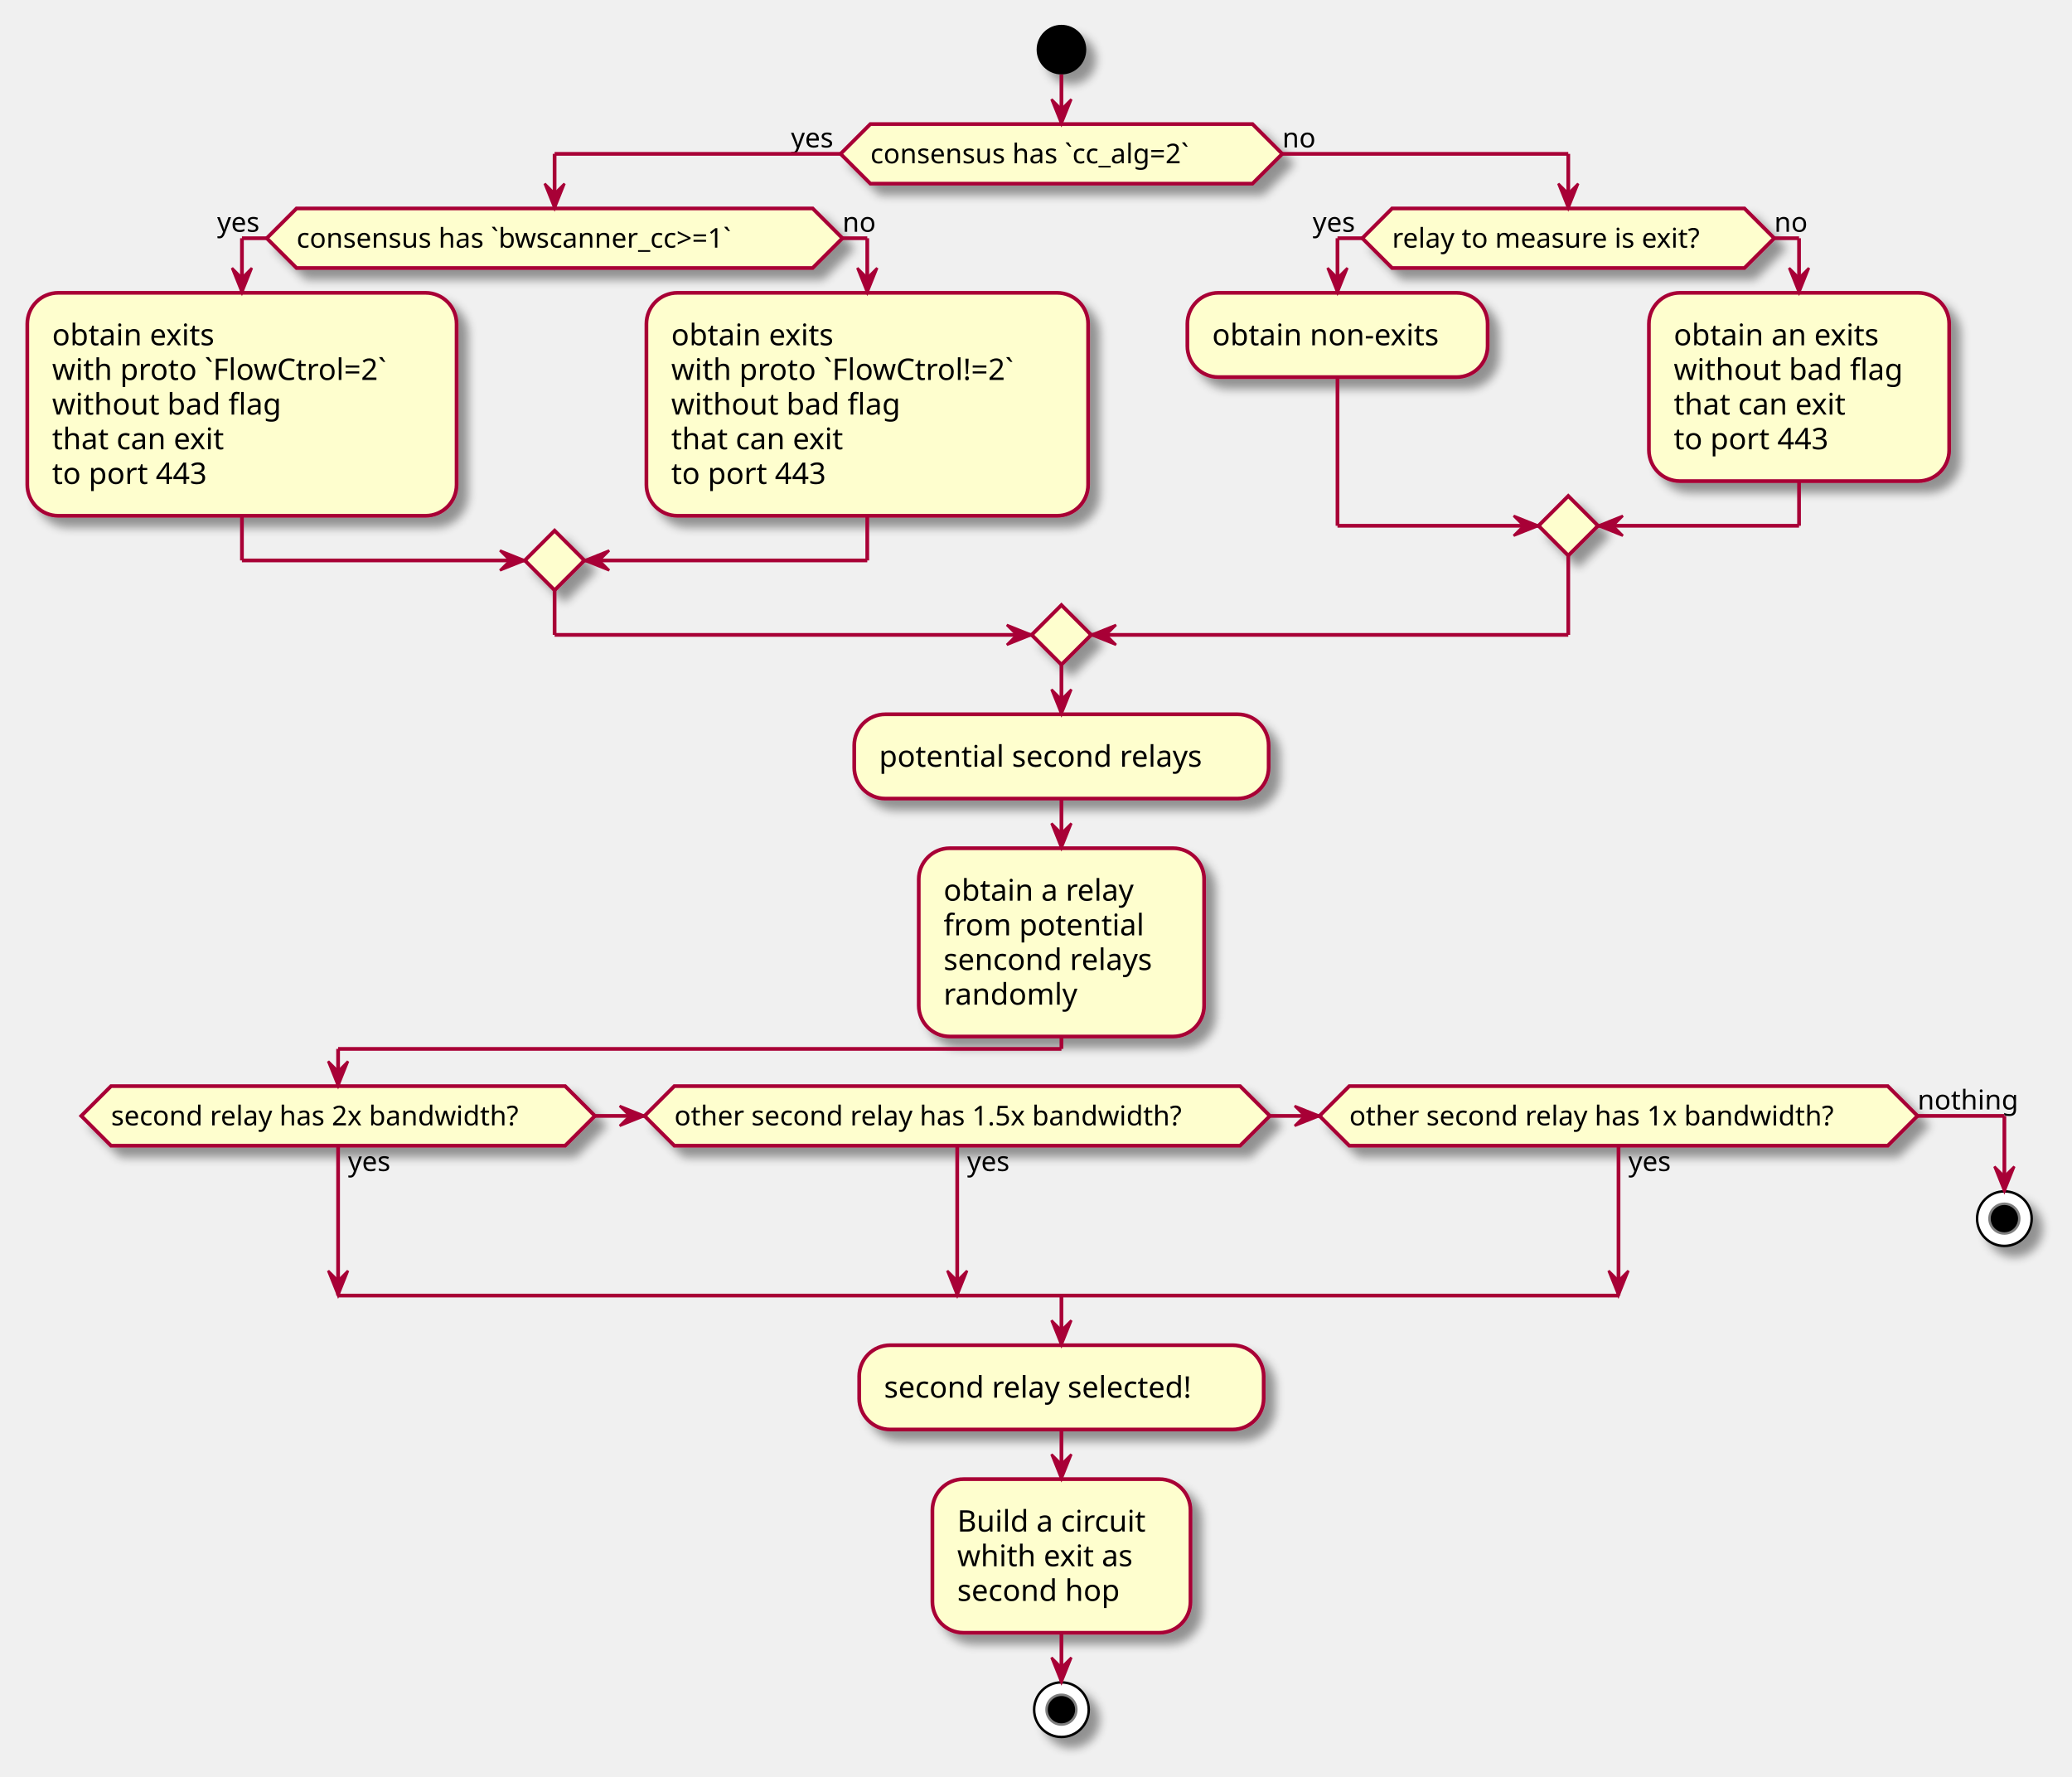
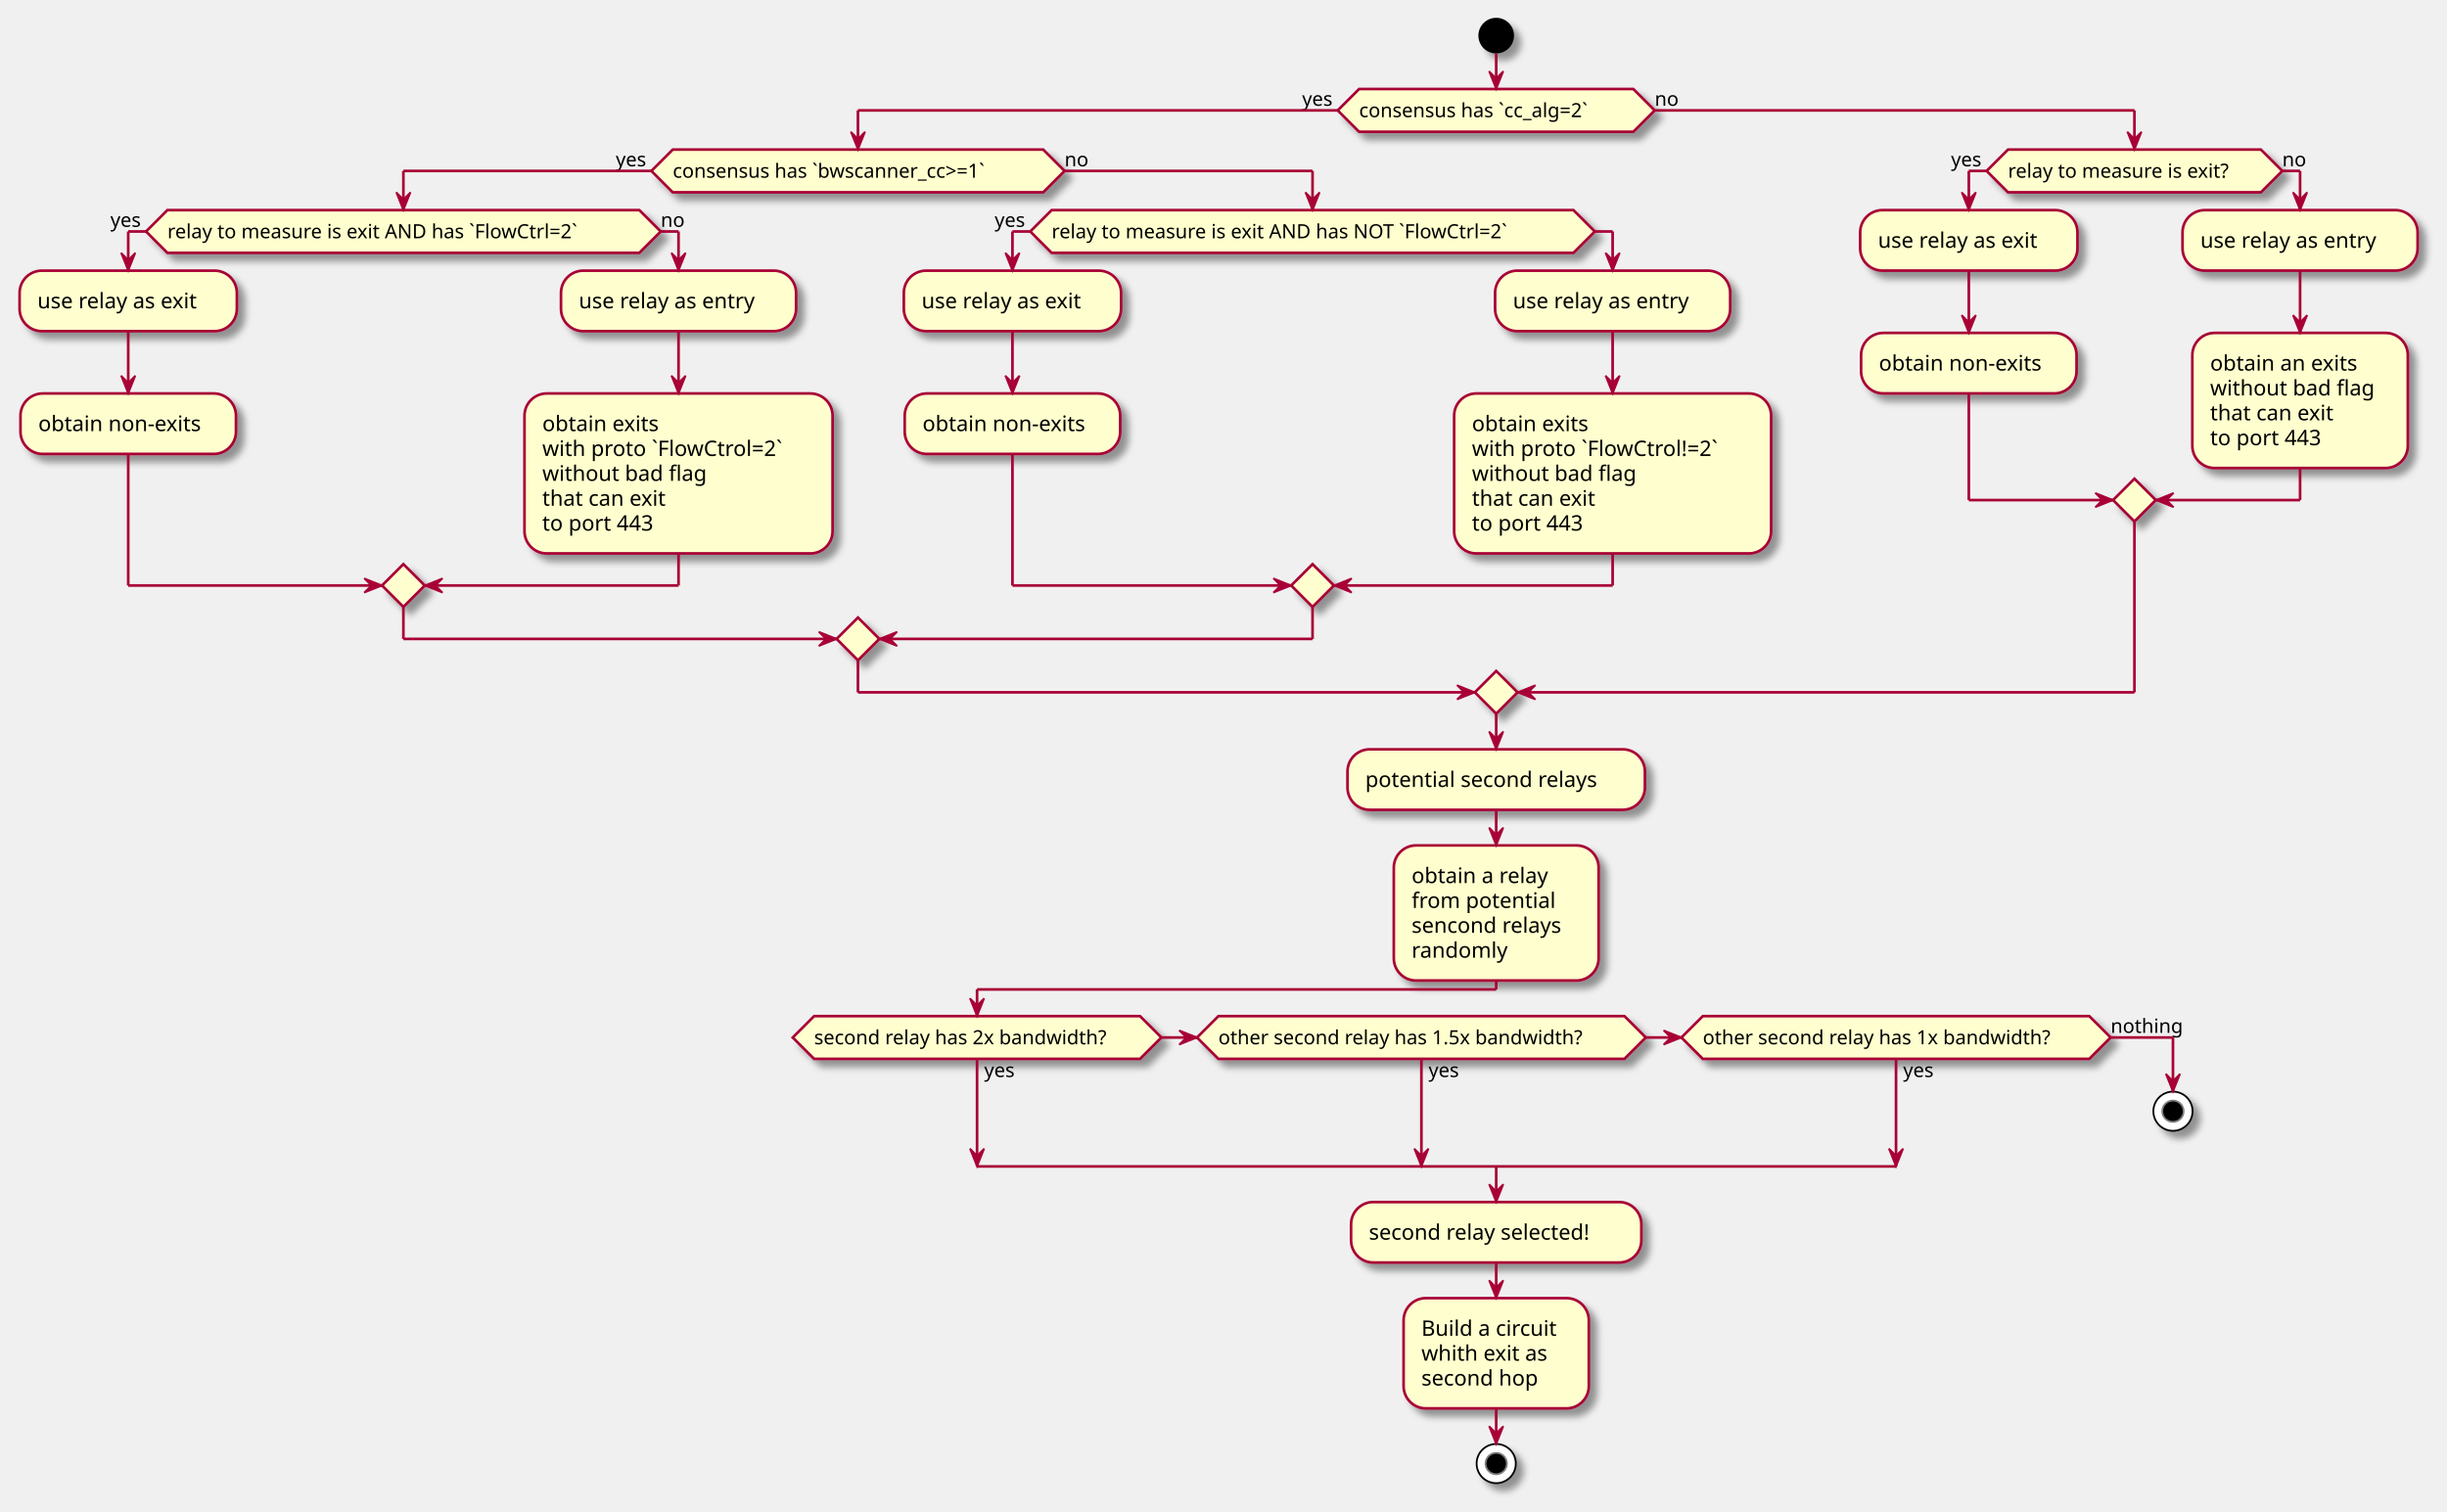
- <svg xmlns="http://www.w3.org/2000/svg" contentScriptType="application/ecmascript" contentStyleType="text/css" height="716px" preserveAspectRatio="none" style="width:835px;height:716px;" version="1.1" viewBox="0 0 835 716" width="835px" zoomAndPan="magnify">
+ <svg xmlns="http://www.w3.org/2000/svg" contentScriptType="application/ecmascript" contentStyleType="text/css" height="849px" preserveAspectRatio="none" style="width:1374px;height:849px;" version="1.1" viewBox="0 0 1374 849" width="1374px" zoomAndPan="magnify">
  <defs>
-     <filter height="300%" id="fuxnn6ywm67wb" width="300%" x="-1" y="-1">
+     <filter height="300%" id="f11lu9amh927jv" width="300%" x="-1" y="-1">
      <feGaussianBlur result="blurOut" stdDeviation="2.0" />
      <feColorMatrix in="blurOut" result="blurOut2" type="matrix" values="0 0 0 0 0 0 0 0 0 0 0 0 0 0 0 0 0 0 .4 0" />
      <feOffset dx="4.0" dy="4.0" in="blurOut2" result="blurOut3" />
      <feBlend in="SourceGraphic" in2="blurOut3" mode="normal" />
    </filter>
  </defs>
  <g>
-     <ellipse cx="427.75" cy="20" fill="#000000" filter="url(#fuxnn6ywm67wb)" rx="10" ry="10" style="stroke:none;stroke-width:1.0;" />
-     <polygon fill="#FEFECE" filter="url(#fuxnn6ywm67wb)" points="350.75,50,504.75,50,516.75,62,504.75,74,350.75,74,338.75,62,350.75,50" style="stroke:#A80036;stroke-width:1.5;" />
-     <text fill="#000000" font-family="sans-serif" font-size="11" lengthAdjust="spacing" textLength="154" x="350.75" y="65.808">consensus has `cc_alg=2`</text>
-     <text fill="#000000" font-family="sans-serif" font-size="11" lengthAdjust="spacing" textLength="20" x="318.75" y="59.406">yes</text>
-     <text fill="#000000" font-family="sans-serif" font-size="11" lengthAdjust="spacing" textLength="14" x="516.75" y="59.406">no</text>
-     <polygon fill="#FEFECE" filter="url(#fuxnn6ywm67wb)" points="119.5,84,327.5,84,339.5,96,327.5,108,119.5,108,107.5,96,119.5,84" style="stroke:#A80036;stroke-width:1.5;" />
-     <text fill="#000000" font-family="sans-serif" font-size="11" lengthAdjust="spacing" textLength="208" x="119.5" y="99.808">consensus has `bwscanner_cc&gt;=1`</text>
-     <text fill="#000000" font-family="sans-serif" font-size="11" lengthAdjust="spacing" textLength="20" x="87.5" y="93.406">yes</text>
-     <text fill="#000000" font-family="sans-serif" font-size="11" lengthAdjust="spacing" textLength="14" x="339.5" y="93.406">no</text>
-     <rect fill="#FEFECE" filter="url(#fuxnn6ywm67wb)" height="89.844" rx="12.5" ry="12.5" style="stroke:#A80036;stroke-width:1.5;" width="173" x="11" y="118" />
-     <text fill="#000000" font-family="sans-serif" font-size="12" lengthAdjust="spacing" textLength="73" x="21" y="139.139">obtain exits</text>
-     <text fill="#000000" font-family="sans-serif" font-size="12" lengthAdjust="spacing" textLength="153" x="21" y="153.107">with proto `FlowCtrol=2`</text>
-     <text fill="#000000" font-family="sans-serif" font-size="12" lengthAdjust="spacing" textLength="101" x="21" y="167.076">without bad flag</text>
-     <text fill="#000000" font-family="sans-serif" font-size="12" lengthAdjust="spacing" textLength="79" x="21" y="181.045">that can exit</text>
-     <text fill="#000000" font-family="sans-serif" font-size="12" lengthAdjust="spacing" textLength="71" x="21" y="195.014">to port 443</text>
-     <rect fill="#FEFECE" filter="url(#fuxnn6ywm67wb)" height="89.844" rx="12.5" ry="12.5" style="stroke:#A80036;stroke-width:1.5;" width="178" x="260.5" y="118" />
-     <text fill="#000000" font-family="sans-serif" font-size="12" lengthAdjust="spacing" textLength="73" x="270.5" y="139.139">obtain exits</text>
-     <text fill="#000000" font-family="sans-serif" font-size="12" lengthAdjust="spacing" textLength="158" x="270.5" y="153.107">with proto `FlowCtrol!=2`</text>
-     <text fill="#000000" font-family="sans-serif" font-size="12" lengthAdjust="spacing" textLength="101" x="270.5" y="167.076">without bad flag</text>
-     <text fill="#000000" font-family="sans-serif" font-size="12" lengthAdjust="spacing" textLength="79" x="270.5" y="181.045">that can exit</text>
-     <text fill="#000000" font-family="sans-serif" font-size="12" lengthAdjust="spacing" textLength="71" x="270.5" y="195.014">to port 443</text>
-     <polygon fill="#FEFECE" filter="url(#fuxnn6ywm67wb)" points="223.5,213.844,235.5,225.844,223.5,237.844,211.5,225.844,223.5,213.844" style="stroke:#A80036;stroke-width:1.5;" />
-     <polygon fill="#FEFECE" filter="url(#fuxnn6ywm67wb)" points="561,84,703,84,715,96,703,108,561,108,549,96,561,84" style="stroke:#A80036;stroke-width:1.5;" />
-     <text fill="#000000" font-family="sans-serif" font-size="11" lengthAdjust="spacing" textLength="142" x="561" y="99.808">relay to measure is exit?</text>
-     <text fill="#000000" font-family="sans-serif" font-size="11" lengthAdjust="spacing" textLength="20" x="529" y="93.406">yes</text>
-     <text fill="#000000" font-family="sans-serif" font-size="11" lengthAdjust="spacing" textLength="14" x="715" y="93.406">no</text>
-     <rect fill="#FEFECE" filter="url(#fuxnn6ywm67wb)" height="33.969" rx="12.5" ry="12.5" style="stroke:#A80036;stroke-width:1.5;" width="121" x="478.5" y="118" />
-     <text fill="#000000" font-family="sans-serif" font-size="12" lengthAdjust="spacing" textLength="101" x="488.5" y="139.139">obtain non-exits</text>
-     <rect fill="#FEFECE" filter="url(#fuxnn6ywm67wb)" height="75.875" rx="12.5" ry="12.5" style="stroke:#A80036;stroke-width:1.5;" width="121" x="664.5" y="118" />
-     <text fill="#000000" font-family="sans-serif" font-size="12" lengthAdjust="spacing" textLength="93" x="674.5" y="139.139">obtain an exits</text>
-     <text fill="#000000" font-family="sans-serif" font-size="12" lengthAdjust="spacing" textLength="101" x="674.5" y="153.107">without bad flag</text>
-     <text fill="#000000" font-family="sans-serif" font-size="12" lengthAdjust="spacing" textLength="79" x="674.5" y="167.076">that can exit</text>
-     <text fill="#000000" font-family="sans-serif" font-size="12" lengthAdjust="spacing" textLength="71" x="674.5" y="181.045">to port 443</text>
-     <polygon fill="#FEFECE" filter="url(#fuxnn6ywm67wb)" points="632,199.875,644,211.875,632,223.875,620,211.875,632,199.875" style="stroke:#A80036;stroke-width:1.5;" />
-     <polygon fill="#FEFECE" filter="url(#fuxnn6ywm67wb)" points="427.75,243.844,439.75,255.844,427.75,267.844,415.75,255.844,427.75,243.844" style="stroke:#A80036;stroke-width:1.5;" />
-     <rect fill="#FEFECE" filter="url(#fuxnn6ywm67wb)" height="33.969" rx="12.5" ry="12.5" style="stroke:#A80036;stroke-width:1.5;" width="167" x="344.25" y="287.844" />
-     <text fill="#000000" font-family="sans-serif" font-size="12" lengthAdjust="spacing" textLength="147" x="354.25" y="308.982">potential second relays</text>
-     <rect fill="#FEFECE" filter="url(#fuxnn6ywm67wb)" height="75.875" rx="12.5" ry="12.5" style="stroke:#A80036;stroke-width:1.5;" width="115" x="370.25" y="341.812" />
-     <text fill="#000000" font-family="sans-serif" font-size="12" lengthAdjust="spacing" textLength="86" x="380.25" y="362.951">obtain a relay</text>
-     <text fill="#000000" font-family="sans-serif" font-size="12" lengthAdjust="spacing" textLength="88" x="380.25" y="376.92">from potential</text>
-     <text fill="#000000" font-family="sans-serif" font-size="12" lengthAdjust="spacing" textLength="95" x="380.25" y="390.889">sencond relays</text>
-     <text fill="#000000" font-family="sans-serif" font-size="12" lengthAdjust="spacing" textLength="57" x="380.25" y="404.857">randomly</text>
-     <polygon fill="#FEFECE" filter="url(#fuxnn6ywm67wb)" points="44.75,437.688,227.75,437.688,239.75,449.688,227.75,461.688,44.75,461.688,32.75,449.688,44.75,437.688" style="stroke:#A80036;stroke-width:1.5;" />
-     <text fill="#000000" font-family="sans-serif" font-size="11" lengthAdjust="spacing" textLength="20" x="140.25" y="471.898">yes</text>
-     <text fill="#000000" font-family="sans-serif" font-size="11" lengthAdjust="spacing" textLength="183" x="44.75" y="453.496">second relay has 2x bandwidth?</text>
-     <polygon fill="#FEFECE" filter="url(#fuxnn6ywm67wb)" points="271.75,437.688,499.75,437.688,511.75,449.688,499.75,461.688,271.75,461.688,259.75,449.688,271.75,437.688" style="stroke:#A80036;stroke-width:1.5;" />
-     <text fill="#000000" font-family="sans-serif" font-size="11" lengthAdjust="spacing" textLength="20" x="389.75" y="471.898">yes</text>
-     <text fill="#000000" font-family="sans-serif" font-size="11" lengthAdjust="spacing" textLength="228" x="271.75" y="453.496">other second relay has 1.5x bandwidth?</text>
-     <polygon fill="#FEFECE" filter="url(#fuxnn6ywm67wb)" points="543.75,437.688,760.75,437.688,772.75,449.688,760.75,461.688,543.75,461.688,531.75,449.688,543.75,437.688" style="stroke:#A80036;stroke-width:1.5;" />
-     <text fill="#000000" font-family="sans-serif" font-size="11" lengthAdjust="spacing" textLength="20" x="656.25" y="471.898">yes</text>
-     <text fill="#000000" font-family="sans-serif" font-size="11" lengthAdjust="spacing" textLength="217" x="543.75" y="453.496">other second relay has 1x bandwidth?</text>
-     <text fill="#000000" font-family="sans-serif" font-size="11" lengthAdjust="spacing" textLength="42" x="772.75" y="447.093">nothing</text>
-     <ellipse cx="807.75" cy="491.09" fill="#FFFFFF" filter="url(#fuxnn6ywm67wb)" rx="11" ry="11" style="stroke:#000000;stroke-width:1.0;" />
-     <ellipse cx="807.75" cy="491.09" fill="#000000" rx="6" ry="6" style="stroke:#7F7F7F;stroke-width:1.0;" />
-     <rect fill="#FEFECE" filter="url(#fuxnn6ywm67wb)" height="33.969" rx="12.5" ry="12.5" style="stroke:#A80036;stroke-width:1.5;" width="163" x="346.25" y="542.09" />
-     <text fill="#000000" font-family="sans-serif" font-size="12" lengthAdjust="spacing" textLength="143" x="356.25" y="563.229">second relay selected!</text>
-     <rect fill="#FEFECE" filter="url(#fuxnn6ywm67wb)" height="61.906" rx="12.5" ry="12.5" style="stroke:#A80036;stroke-width:1.5;" width="104" x="375.75" y="596.059" />
-     <text fill="#000000" font-family="sans-serif" font-size="12" lengthAdjust="spacing" textLength="84" x="385.75" y="617.197">Build a circuit</text>
-     <text fill="#000000" font-family="sans-serif" font-size="12" lengthAdjust="spacing" textLength="78" x="385.75" y="631.166">whith exit as</text>
-     <text fill="#000000" font-family="sans-serif" font-size="12" lengthAdjust="spacing" textLength="74" x="385.75" y="645.135">second hop</text>
-     <ellipse cx="427.75" cy="688.965" fill="#FFFFFF" filter="url(#fuxnn6ywm67wb)" rx="11" ry="11" style="stroke:#000000;stroke-width:1.0;" />
-     <ellipse cx="427.75" cy="688.965" fill="#000000" rx="6" ry="6" style="stroke:#7F7F7F;stroke-width:1.0;" />
-     <line style="stroke:#A80036;stroke-width:1.5;" x1="107.5" x2="97.5" y1="96" y2="96" />
-     <line style="stroke:#A80036;stroke-width:1.5;" x1="97.5" x2="97.5" y1="96" y2="118" />
-     <polygon fill="#A80036" points="93.5,108,97.5,118,101.5,108,97.5,112" style="stroke:#A80036;stroke-width:1.0;" />
-     <line style="stroke:#A80036;stroke-width:1.5;" x1="339.5" x2="349.5" y1="96" y2="96" />
-     <line style="stroke:#A80036;stroke-width:1.5;" x1="349.5" x2="349.5" y1="96" y2="118" />
-     <polygon fill="#A80036" points="345.5,108,349.5,118,353.5,108,349.5,112" style="stroke:#A80036;stroke-width:1.0;" />
-     <line style="stroke:#A80036;stroke-width:1.5;" x1="97.5" x2="97.5" y1="207.844" y2="225.844" />
-     <line style="stroke:#A80036;stroke-width:1.5;" x1="97.5" x2="211.5" y1="225.844" y2="225.844" />
-     <polygon fill="#A80036" points="201.5,221.844,211.5,225.844,201.5,229.844,205.5,225.844" style="stroke:#A80036;stroke-width:1.0;" />
-     <line style="stroke:#A80036;stroke-width:1.5;" x1="349.5" x2="349.5" y1="207.844" y2="225.844" />
-     <line style="stroke:#A80036;stroke-width:1.5;" x1="349.5" x2="235.5" y1="225.844" y2="225.844" />
-     <polygon fill="#A80036" points="245.5,221.844,235.5,225.844,245.5,229.844,241.5,225.844" style="stroke:#A80036;stroke-width:1.0;" />
-     <line style="stroke:#A80036;stroke-width:1.5;" x1="549" x2="539" y1="96" y2="96" />
-     <line style="stroke:#A80036;stroke-width:1.5;" x1="539" x2="539" y1="96" y2="118" />
-     <polygon fill="#A80036" points="535,108,539,118,543,108,539,112" style="stroke:#A80036;stroke-width:1.0;" />
-     <line style="stroke:#A80036;stroke-width:1.5;" x1="715" x2="725" y1="96" y2="96" />
-     <line style="stroke:#A80036;stroke-width:1.5;" x1="725" x2="725" y1="96" y2="118" />
-     <polygon fill="#A80036" points="721,108,725,118,729,108,725,112" style="stroke:#A80036;stroke-width:1.0;" />
-     <line style="stroke:#A80036;stroke-width:1.5;" x1="539" x2="539" y1="151.969" y2="211.875" />
-     <line style="stroke:#A80036;stroke-width:1.5;" x1="539" x2="620" y1="211.875" y2="211.875" />
-     <polygon fill="#A80036" points="610,207.875,620,211.875,610,215.875,614,211.875" style="stroke:#A80036;stroke-width:1.0;" />
-     <line style="stroke:#A80036;stroke-width:1.5;" x1="725" x2="725" y1="193.875" y2="211.875" />
-     <line style="stroke:#A80036;stroke-width:1.5;" x1="725" x2="644" y1="211.875" y2="211.875" />
-     <polygon fill="#A80036" points="654,207.875,644,211.875,654,215.875,650,211.875" style="stroke:#A80036;stroke-width:1.0;" />
-     <line style="stroke:#A80036;stroke-width:1.5;" x1="338.75" x2="223.5" y1="62" y2="62" />
-     <line style="stroke:#A80036;stroke-width:1.5;" x1="223.5" x2="223.5" y1="62" y2="84" />
-     <polygon fill="#A80036" points="219.5,74,223.5,84,227.5,74,223.5,78" style="stroke:#A80036;stroke-width:1.0;" />
-     <line style="stroke:#A80036;stroke-width:1.5;" x1="516.75" x2="632" y1="62" y2="62" />
-     <line style="stroke:#A80036;stroke-width:1.5;" x1="632" x2="632" y1="62" y2="84" />
-     <polygon fill="#A80036" points="628,74,632,84,636,74,632,78" style="stroke:#A80036;stroke-width:1.0;" />
-     <line style="stroke:#A80036;stroke-width:1.5;" x1="223.5" x2="223.5" y1="237.844" y2="255.844" />
-     <line style="stroke:#A80036;stroke-width:1.5;" x1="223.5" x2="415.75" y1="255.844" y2="255.844" />
-     <polygon fill="#A80036" points="405.75,251.844,415.75,255.844,405.75,259.844,409.75,255.844" style="stroke:#A80036;stroke-width:1.0;" />
-     <line style="stroke:#A80036;stroke-width:1.5;" x1="632" x2="632" y1="223.875" y2="255.844" />
-     <line style="stroke:#A80036;stroke-width:1.5;" x1="632" x2="439.75" y1="255.844" y2="255.844" />
-     <polygon fill="#A80036" points="449.75,251.844,439.75,255.844,449.75,259.844,445.75,255.844" style="stroke:#A80036;stroke-width:1.0;" />
-     <line style="stroke:#A80036;stroke-width:1.5;" x1="427.75" x2="427.75" y1="30" y2="50" />
-     <polygon fill="#A80036" points="423.75,40,427.75,50,431.75,40,427.75,44" style="stroke:#A80036;stroke-width:1.0;" />
-     <line style="stroke:#A80036;stroke-width:1.5;" x1="427.75" x2="427.75" y1="267.844" y2="287.844" />
-     <polygon fill="#A80036" points="423.75,277.844,427.75,287.844,431.75,277.844,427.75,281.844" style="stroke:#A80036;stroke-width:1.0;" />
-     <line style="stroke:#A80036;stroke-width:1.5;" x1="427.75" x2="427.75" y1="321.812" y2="341.812" />
-     <polygon fill="#A80036" points="423.75,331.812,427.75,341.812,431.75,331.812,427.75,335.812" style="stroke:#A80036;stroke-width:1.0;" />
-     <line style="stroke:#A80036;stroke-width:1.5;" x1="136.25" x2="136.25" y1="461.688" y2="522.09" />
-     <polygon fill="#A80036" points="132.25,512.09,136.25,522.09,140.25,512.09,136.25,516.09" style="stroke:#A80036;stroke-width:1.0;" />
-     <line style="stroke:#A80036;stroke-width:1.5;" x1="385.75" x2="385.75" y1="461.688" y2="522.09" />
-     <polygon fill="#A80036" points="381.75,512.09,385.75,522.09,389.75,512.09,385.75,516.09" style="stroke:#A80036;stroke-width:1.0;" />
-     <line style="stroke:#A80036;stroke-width:1.5;" x1="652.25" x2="652.25" y1="461.688" y2="522.09" />
-     <polygon fill="#A80036" points="648.25,512.09,652.25,522.09,656.25,512.09,652.25,516.09" style="stroke:#A80036;stroke-width:1.0;" />
-     <line style="stroke:#A80036;stroke-width:1.5;" x1="239.75" x2="259.75" y1="449.688" y2="449.688" />
-     <polygon fill="#A80036" points="249.75,445.688,259.75,449.688,249.75,453.688,253.75,449.688" style="stroke:#A80036;stroke-width:1.0;" />
-     <line style="stroke:#A80036;stroke-width:1.5;" x1="511.75" x2="531.75" y1="449.688" y2="449.688" />
-     <polygon fill="#A80036" points="521.75,445.688,531.75,449.688,521.75,453.688,525.75,449.688" style="stroke:#A80036;stroke-width:1.0;" />
-     <line style="stroke:#A80036;stroke-width:1.5;" x1="427.75" x2="427.75" y1="417.688" y2="422.688" />
-     <line style="stroke:#A80036;stroke-width:1.5;" x1="427.75" x2="136.25" y1="422.688" y2="422.688" />
-     <line style="stroke:#A80036;stroke-width:1.5;" x1="136.25" x2="136.25" y1="422.688" y2="437.688" />
-     <polygon fill="#A80036" points="132.25,427.688,136.25,437.688,140.25,427.688,136.25,431.688" style="stroke:#A80036;stroke-width:1.0;" />
-     <line style="stroke:#A80036;stroke-width:1.5;" x1="772.75" x2="807.75" y1="449.688" y2="449.688" />
-     <line style="stroke:#A80036;stroke-width:1.5;" x1="807.75" x2="807.75" y1="449.688" y2="480.09" />
-     <polygon fill="#A80036" points="803.75,470.09,807.75,480.09,811.75,470.09,807.75,474.09" style="stroke:#A80036;stroke-width:1.0;" />
-     <line style="stroke:#A80036;stroke-width:1.5;" x1="136.25" x2="652.25" y1="522.09" y2="522.09" />
-     <line style="stroke:#A80036;stroke-width:1.5;" x1="427.75" x2="427.75" y1="522.09" y2="542.09" />
-     <polygon fill="#A80036" points="423.75,532.09,427.75,542.09,431.75,532.09,427.75,536.09" style="stroke:#A80036;stroke-width:1.0;" />
-     <line style="stroke:#A80036;stroke-width:1.5;" x1="427.75" x2="427.75" y1="576.059" y2="596.059" />
-     <polygon fill="#A80036" points="423.75,586.059,427.75,596.059,431.75,586.059,427.75,590.059" style="stroke:#A80036;stroke-width:1.0;" />
-     <line style="stroke:#A80036;stroke-width:1.5;" x1="427.75" x2="427.75" y1="657.965" y2="677.965" />
-     <polygon fill="#A80036" points="423.75,667.965,427.75,677.965,431.75,667.965,427.75,671.965" style="stroke:#A80036;stroke-width:1.0;" />
+     <ellipse cx="840.125" cy="20" fill="#000000" filter="url(#f11lu9amh927jv)" rx="10" ry="10" style="stroke:none;stroke-width:1.0;" />
+     <polygon fill="#FEFECE" filter="url(#f11lu9amh927jv)" points="763.125,50,917.125,50,929.125,62,917.125,74,763.125,74,751.125,62,763.125,50" style="stroke:#A80036;stroke-width:1.5;" />
+     <text fill="#000000" font-family="sans-serif" font-size="11" lengthAdjust="spacing" textLength="154" x="763.125" y="65.808">consensus has `cc_alg=2`</text>
+     <text fill="#000000" font-family="sans-serif" font-size="11" lengthAdjust="spacing" textLength="20" x="731.125" y="59.406">yes</text>
+     <text fill="#000000" font-family="sans-serif" font-size="11" lengthAdjust="spacing" textLength="14" x="929.125" y="59.406">no</text>
+     <polygon fill="#FEFECE" filter="url(#f11lu9amh927jv)" points="377.75,84,585.75,84,597.75,96,585.75,108,377.75,108,365.75,96,377.75,84" style="stroke:#A80036;stroke-width:1.5;" />
+     <text fill="#000000" font-family="sans-serif" font-size="11" lengthAdjust="spacing" textLength="208" x="377.75" y="99.808">consensus has `bwscanner_cc&gt;=1`</text>
+     <text fill="#000000" font-family="sans-serif" font-size="11" lengthAdjust="spacing" textLength="20" x="345.75" y="93.406">yes</text>
+     <text fill="#000000" font-family="sans-serif" font-size="11" lengthAdjust="spacing" textLength="14" x="597.75" y="93.406">no</text>
+     <polygon fill="#FEFECE" filter="url(#f11lu9amh927jv)" points="94,118,359,118,371,130,359,142,94,142,82,130,94,118" style="stroke:#A80036;stroke-width:1.5;" />
+     <text fill="#000000" font-family="sans-serif" font-size="11" lengthAdjust="spacing" textLength="265" x="94" y="133.808">relay to measure is exit AND has `FlowCtrl=2`</text>
+     <text fill="#000000" font-family="sans-serif" font-size="11" lengthAdjust="spacing" textLength="20" x="62" y="127.406">yes</text>
+     <text fill="#000000" font-family="sans-serif" font-size="11" lengthAdjust="spacing" textLength="14" x="371" y="127.406">no</text>
+     <rect fill="#FEFECE" filter="url(#f11lu9amh927jv)" height="33.969" rx="12.5" ry="12.5" style="stroke:#A80036;stroke-width:1.5;" width="122" x="11" y="152" />
+     <text fill="#000000" font-family="sans-serif" font-size="12" lengthAdjust="spacing" textLength="102" x="21" y="173.139">use relay as exit</text>
+     <rect fill="#FEFECE" filter="url(#f11lu9amh927jv)" height="33.969" rx="12.5" ry="12.5" style="stroke:#A80036;stroke-width:1.5;" width="121" x="11.5" y="220.969" />
+     <text fill="#000000" font-family="sans-serif" font-size="12" lengthAdjust="spacing" textLength="101" x="21.5" y="242.107">obtain non-exits</text>
+     <rect fill="#FEFECE" filter="url(#f11lu9amh927jv)" height="33.969" rx="12.5" ry="12.5" style="stroke:#A80036;stroke-width:1.5;" width="132" x="315" y="152" />
+     <text fill="#000000" font-family="sans-serif" font-size="12" lengthAdjust="spacing" textLength="112" x="325" y="173.139">use relay as entry</text>
+     <rect fill="#FEFECE" filter="url(#f11lu9amh927jv)" height="89.844" rx="12.5" ry="12.5" style="stroke:#A80036;stroke-width:1.5;" width="173" x="294.5" y="220.969" />
+     <text fill="#000000" font-family="sans-serif" font-size="12" lengthAdjust="spacing" textLength="73" x="304.5" y="242.107">obtain exits</text>
+     <text fill="#000000" font-family="sans-serif" font-size="12" lengthAdjust="spacing" textLength="153" x="304.5" y="256.076">with proto `FlowCtrol=2`</text>
+     <text fill="#000000" font-family="sans-serif" font-size="12" lengthAdjust="spacing" textLength="101" x="304.5" y="270.045">without bad flag</text>
+     <text fill="#000000" font-family="sans-serif" font-size="12" lengthAdjust="spacing" textLength="79" x="304.5" y="284.014">that can exit</text>
+     <text fill="#000000" font-family="sans-serif" font-size="12" lengthAdjust="spacing" textLength="71" x="304.5" y="297.982">to port 443</text>
+     <polygon fill="#FEFECE" filter="url(#f11lu9amh927jv)" points="226.5,316.812,238.5,328.812,226.5,340.812,214.5,328.812,226.5,316.812" style="stroke:#A80036;stroke-width:1.5;" />
+     <polygon fill="#FEFECE" filter="url(#f11lu9amh927jv)" points="590.5,118,883.5,118,895.5,130,883.5,142,590.5,142,578.5,130,590.5,118" style="stroke:#A80036;stroke-width:1.5;" />
+     <text fill="#000000" font-family="sans-serif" font-size="11" lengthAdjust="spacing" textLength="293" x="590.5" y="133.808">relay to measure is exit AND has NOT `FlowCtrl=2`</text>
+     <text fill="#000000" font-family="sans-serif" font-size="11" lengthAdjust="spacing" textLength="20" x="558.5" y="127.406">yes</text>
+     <rect fill="#FEFECE" filter="url(#f11lu9amh927jv)" height="33.969" rx="12.5" ry="12.5" style="stroke:#A80036;stroke-width:1.5;" width="122" x="507.5" y="152" />
+     <text fill="#000000" font-family="sans-serif" font-size="12" lengthAdjust="spacing" textLength="102" x="517.5" y="173.139">use relay as exit</text>
+     <rect fill="#FEFECE" filter="url(#f11lu9amh927jv)" height="33.969" rx="12.5" ry="12.5" style="stroke:#A80036;stroke-width:1.5;" width="121" x="508" y="220.969" />
+     <text fill="#000000" font-family="sans-serif" font-size="12" lengthAdjust="spacing" textLength="101" x="518" y="242.107">obtain non-exits</text>
+     <rect fill="#FEFECE" filter="url(#f11lu9amh927jv)" height="33.969" rx="12.5" ry="12.5" style="stroke:#A80036;stroke-width:1.5;" width="132" x="839.5" y="152" />
+     <text fill="#000000" font-family="sans-serif" font-size="12" lengthAdjust="spacing" textLength="112" x="849.5" y="173.139">use relay as entry</text>
+     <rect fill="#FEFECE" filter="url(#f11lu9amh927jv)" height="89.844" rx="12.5" ry="12.5" style="stroke:#A80036;stroke-width:1.5;" width="178" x="816.5" y="220.969" />
+     <text fill="#000000" font-family="sans-serif" font-size="12" lengthAdjust="spacing" textLength="73" x="826.5" y="242.107">obtain exits</text>
+     <text fill="#000000" font-family="sans-serif" font-size="12" lengthAdjust="spacing" textLength="158" x="826.5" y="256.076">with proto `FlowCtrol!=2`</text>
+     <text fill="#000000" font-family="sans-serif" font-size="12" lengthAdjust="spacing" textLength="101" x="826.5" y="270.045">without bad flag</text>
+     <text fill="#000000" font-family="sans-serif" font-size="12" lengthAdjust="spacing" textLength="79" x="826.5" y="284.014">that can exit</text>
+     <text fill="#000000" font-family="sans-serif" font-size="12" lengthAdjust="spacing" textLength="71" x="826.5" y="297.982">to port 443</text>
+     <polygon fill="#FEFECE" filter="url(#f11lu9amh927jv)" points="737,316.812,749,328.812,737,340.812,725,328.812,737,316.812" style="stroke:#A80036;stroke-width:1.5;" />
+     <polygon fill="#FEFECE" filter="url(#f11lu9amh927jv)" points="481.75,346.812,493.75,358.812,481.75,370.812,469.75,358.812,481.75,346.812" style="stroke:#A80036;stroke-width:1.5;" />
+     <polygon fill="#FEFECE" filter="url(#f11lu9amh927jv)" points="1127.5,84,1269.5,84,1281.5,96,1269.5,108,1127.5,108,1115.5,96,1127.5,84" style="stroke:#A80036;stroke-width:1.5;" />
+     <text fill="#000000" font-family="sans-serif" font-size="11" lengthAdjust="spacing" textLength="142" x="1127.5" y="99.808">relay to measure is exit?</text>
+     <text fill="#000000" font-family="sans-serif" font-size="11" lengthAdjust="spacing" textLength="20" x="1095.5" y="93.406">yes</text>
+     <text fill="#000000" font-family="sans-serif" font-size="11" lengthAdjust="spacing" textLength="14" x="1281.5" y="93.406">no</text>
+     <rect fill="#FEFECE" filter="url(#f11lu9amh927jv)" height="33.969" rx="12.5" ry="12.5" style="stroke:#A80036;stroke-width:1.5;" width="122" x="1044.5" y="118" />
+     <text fill="#000000" font-family="sans-serif" font-size="12" lengthAdjust="spacing" textLength="102" x="1054.5" y="139.139">use relay as exit</text>
+     <rect fill="#FEFECE" filter="url(#f11lu9amh927jv)" height="33.969" rx="12.5" ry="12.5" style="stroke:#A80036;stroke-width:1.5;" width="121" x="1045" y="186.969" />
+     <text fill="#000000" font-family="sans-serif" font-size="12" lengthAdjust="spacing" textLength="101" x="1055" y="208.107">obtain non-exits</text>
+     <rect fill="#FEFECE" filter="url(#f11lu9amh927jv)" height="33.969" rx="12.5" ry="12.5" style="stroke:#A80036;stroke-width:1.5;" width="132" x="1225.5" y="118" />
+     <text fill="#000000" font-family="sans-serif" font-size="12" lengthAdjust="spacing" textLength="112" x="1235.5" y="139.139">use relay as entry</text>
+     <rect fill="#FEFECE" filter="url(#f11lu9amh927jv)" height="75.875" rx="12.5" ry="12.5" style="stroke:#A80036;stroke-width:1.5;" width="121" x="1231" y="186.969" />
+     <text fill="#000000" font-family="sans-serif" font-size="12" lengthAdjust="spacing" textLength="93" x="1241" y="208.107">obtain an exits</text>
+     <text fill="#000000" font-family="sans-serif" font-size="12" lengthAdjust="spacing" textLength="101" x="1241" y="222.076">without bad flag</text>
+     <text fill="#000000" font-family="sans-serif" font-size="12" lengthAdjust="spacing" textLength="79" x="1241" y="236.045">that can exit</text>
+     <text fill="#000000" font-family="sans-serif" font-size="12" lengthAdjust="spacing" textLength="71" x="1241" y="250.014">to port 443</text>
+     <polygon fill="#FEFECE" filter="url(#f11lu9amh927jv)" points="1198.5,268.844,1210.5,280.844,1198.5,292.844,1186.5,280.844,1198.5,268.844" style="stroke:#A80036;stroke-width:1.5;" />
+     <polygon fill="#FEFECE" filter="url(#f11lu9amh927jv)" points="840.125,376.812,852.125,388.812,840.125,400.812,828.125,388.812,840.125,376.812" style="stroke:#A80036;stroke-width:1.5;" />
+     <rect fill="#FEFECE" filter="url(#f11lu9amh927jv)" height="33.969" rx="12.5" ry="12.5" style="stroke:#A80036;stroke-width:1.5;" width="167" x="756.625" y="420.812" />
+     <text fill="#000000" font-family="sans-serif" font-size="12" lengthAdjust="spacing" textLength="147" x="766.625" y="441.951">potential second relays</text>
+     <rect fill="#FEFECE" filter="url(#f11lu9amh927jv)" height="75.875" rx="12.5" ry="12.5" style="stroke:#A80036;stroke-width:1.5;" width="115" x="782.625" y="474.781" />
+     <text fill="#000000" font-family="sans-serif" font-size="12" lengthAdjust="spacing" textLength="86" x="792.625" y="495.92">obtain a relay</text>
+     <text fill="#000000" font-family="sans-serif" font-size="12" lengthAdjust="spacing" textLength="88" x="792.625" y="509.889">from potential</text>
+     <text fill="#000000" font-family="sans-serif" font-size="12" lengthAdjust="spacing" textLength="95" x="792.625" y="523.857">sencond relays</text>
+     <text fill="#000000" font-family="sans-serif" font-size="12" lengthAdjust="spacing" textLength="57" x="792.625" y="537.826">randomly</text>
+     <polygon fill="#FEFECE" filter="url(#f11lu9amh927jv)" points="457.125,570.656,640.125,570.656,652.125,582.656,640.125,594.656,457.125,594.656,445.125,582.656,457.125,570.656" style="stroke:#A80036;stroke-width:1.5;" />
+     <text fill="#000000" font-family="sans-serif" font-size="11" lengthAdjust="spacing" textLength="20" x="552.625" y="604.867">yes</text>
+     <text fill="#000000" font-family="sans-serif" font-size="11" lengthAdjust="spacing" textLength="183" x="457.125" y="586.464">second relay has 2x bandwidth?</text>
+     <polygon fill="#FEFECE" filter="url(#f11lu9amh927jv)" points="684.125,570.656,912.125,570.656,924.125,582.656,912.125,594.656,684.125,594.656,672.125,582.656,684.125,570.656" style="stroke:#A80036;stroke-width:1.5;" />
+     <text fill="#000000" font-family="sans-serif" font-size="11" lengthAdjust="spacing" textLength="20" x="802.125" y="604.867">yes</text>
+     <text fill="#000000" font-family="sans-serif" font-size="11" lengthAdjust="spacing" textLength="228" x="684.125" y="586.464">other second relay has 1.5x bandwidth?</text>
+     <polygon fill="#FEFECE" filter="url(#f11lu9amh927jv)" points="956.125,570.656,1173.125,570.656,1185.125,582.656,1173.125,594.656,956.125,594.656,944.125,582.656,956.125,570.656" style="stroke:#A80036;stroke-width:1.5;" />
+     <text fill="#000000" font-family="sans-serif" font-size="11" lengthAdjust="spacing" textLength="20" x="1068.625" y="604.867">yes</text>
+     <text fill="#000000" font-family="sans-serif" font-size="11" lengthAdjust="spacing" textLength="217" x="956.125" y="586.464">other second relay has 1x bandwidth?</text>
+     <text fill="#000000" font-family="sans-serif" font-size="11" lengthAdjust="spacing" textLength="42" x="1185.125" y="580.062">nothing</text>
+     <ellipse cx="1220.125" cy="624.059" fill="#FFFFFF" filter="url(#f11lu9amh927jv)" rx="11" ry="11" style="stroke:#000000;stroke-width:1.0;" />
+     <ellipse cx="1220.125" cy="624.059" fill="#000000" rx="6" ry="6" style="stroke:#7F7F7F;stroke-width:1.0;" />
+     <rect fill="#FEFECE" filter="url(#f11lu9amh927jv)" height="33.969" rx="12.5" ry="12.5" style="stroke:#A80036;stroke-width:1.5;" width="163" x="758.625" y="675.059" />
+     <text fill="#000000" font-family="sans-serif" font-size="12" lengthAdjust="spacing" textLength="143" x="768.625" y="696.197">second relay selected!</text>
+     <rect fill="#FEFECE" filter="url(#f11lu9amh927jv)" height="61.906" rx="12.5" ry="12.5" style="stroke:#A80036;stroke-width:1.5;" width="104" x="788.125" y="729.027" />
+     <text fill="#000000" font-family="sans-serif" font-size="12" lengthAdjust="spacing" textLength="84" x="798.125" y="750.166">Build a circuit</text>
+     <text fill="#000000" font-family="sans-serif" font-size="12" lengthAdjust="spacing" textLength="78" x="798.125" y="764.135">whith exit as</text>
+     <text fill="#000000" font-family="sans-serif" font-size="12" lengthAdjust="spacing" textLength="74" x="798.125" y="778.104">second hop</text>
+     <ellipse cx="840.125" cy="821.934" fill="#FFFFFF" filter="url(#f11lu9amh927jv)" rx="11" ry="11" style="stroke:#000000;stroke-width:1.0;" />
+     <ellipse cx="840.125" cy="821.934" fill="#000000" rx="6" ry="6" style="stroke:#7F7F7F;stroke-width:1.0;" />
+     <line style="stroke:#A80036;stroke-width:1.5;" x1="72" x2="72" y1="185.969" y2="220.969" />
+     <polygon fill="#A80036" points="68,210.969,72,220.969,76,210.969,72,214.969" style="stroke:#A80036;stroke-width:1.0;" />
+     <line style="stroke:#A80036;stroke-width:1.5;" x1="381" x2="381" y1="185.969" y2="220.969" />
+     <polygon fill="#A80036" points="377,210.969,381,220.969,385,210.969,381,214.969" style="stroke:#A80036;stroke-width:1.0;" />
+     <line style="stroke:#A80036;stroke-width:1.5;" x1="82" x2="72" y1="130" y2="130" />
+     <line style="stroke:#A80036;stroke-width:1.5;" x1="72" x2="72" y1="130" y2="152" />
+     <polygon fill="#A80036" points="68,142,72,152,76,142,72,146" style="stroke:#A80036;stroke-width:1.0;" />
+     <line style="stroke:#A80036;stroke-width:1.5;" x1="371" x2="381" y1="130" y2="130" />
+     <line style="stroke:#A80036;stroke-width:1.5;" x1="381" x2="381" y1="130" y2="152" />
+     <polygon fill="#A80036" points="377,142,381,152,385,142,381,146" style="stroke:#A80036;stroke-width:1.0;" />
+     <line style="stroke:#A80036;stroke-width:1.5;" x1="72" x2="72" y1="254.938" y2="328.812" />
+     <line style="stroke:#A80036;stroke-width:1.5;" x1="72" x2="214.5" y1="328.812" y2="328.812" />
+     <polygon fill="#A80036" points="204.5,324.812,214.5,328.812,204.5,332.812,208.5,328.812" style="stroke:#A80036;stroke-width:1.0;" />
+     <line style="stroke:#A80036;stroke-width:1.5;" x1="381" x2="381" y1="310.812" y2="328.812" />
+     <line style="stroke:#A80036;stroke-width:1.5;" x1="381" x2="238.5" y1="328.812" y2="328.812" />
+     <polygon fill="#A80036" points="248.5,324.812,238.5,328.812,248.5,332.812,244.5,328.812" style="stroke:#A80036;stroke-width:1.0;" />
+     <line style="stroke:#A80036;stroke-width:1.5;" x1="568.5" x2="568.5" y1="185.969" y2="220.969" />
+     <polygon fill="#A80036" points="564.5,210.969,568.5,220.969,572.5,210.969,568.5,214.969" style="stroke:#A80036;stroke-width:1.0;" />
+     <line style="stroke:#A80036;stroke-width:1.5;" x1="905.5" x2="905.5" y1="185.969" y2="220.969" />
+     <polygon fill="#A80036" points="901.5,210.969,905.5,220.969,909.5,210.969,905.5,214.969" style="stroke:#A80036;stroke-width:1.0;" />
+     <line style="stroke:#A80036;stroke-width:1.5;" x1="578.5" x2="568.5" y1="130" y2="130" />
+     <line style="stroke:#A80036;stroke-width:1.5;" x1="568.5" x2="568.5" y1="130" y2="152" />
+     <polygon fill="#A80036" points="564.5,142,568.5,152,572.5,142,568.5,146" style="stroke:#A80036;stroke-width:1.0;" />
+     <line style="stroke:#A80036;stroke-width:1.5;" x1="895.5" x2="905.5" y1="130" y2="130" />
+     <line style="stroke:#A80036;stroke-width:1.5;" x1="905.5" x2="905.5" y1="130" y2="152" />
+     <polygon fill="#A80036" points="901.5,142,905.5,152,909.5,142,905.5,146" style="stroke:#A80036;stroke-width:1.0;" />
+     <line style="stroke:#A80036;stroke-width:1.5;" x1="568.5" x2="568.5" y1="254.938" y2="328.812" />
+     <line style="stroke:#A80036;stroke-width:1.5;" x1="568.5" x2="725" y1="328.812" y2="328.812" />
+     <polygon fill="#A80036" points="715,324.812,725,328.812,715,332.812,719,328.812" style="stroke:#A80036;stroke-width:1.0;" />
+     <line style="stroke:#A80036;stroke-width:1.5;" x1="905.5" x2="905.5" y1="310.812" y2="328.812" />
+     <line style="stroke:#A80036;stroke-width:1.5;" x1="905.5" x2="749" y1="328.812" y2="328.812" />
+     <polygon fill="#A80036" points="759,324.812,749,328.812,759,332.812,755,328.812" style="stroke:#A80036;stroke-width:1.0;" />
+     <line style="stroke:#A80036;stroke-width:1.5;" x1="365.75" x2="226.5" y1="96" y2="96" />
+     <line style="stroke:#A80036;stroke-width:1.5;" x1="226.5" x2="226.5" y1="96" y2="118" />
+     <polygon fill="#A80036" points="222.5,108,226.5,118,230.5,108,226.5,112" style="stroke:#A80036;stroke-width:1.0;" />
+     <line style="stroke:#A80036;stroke-width:1.5;" x1="597.75" x2="737" y1="96" y2="96" />
+     <line style="stroke:#A80036;stroke-width:1.5;" x1="737" x2="737" y1="96" y2="118" />
+     <polygon fill="#A80036" points="733,108,737,118,741,108,737,112" style="stroke:#A80036;stroke-width:1.0;" />
+     <line style="stroke:#A80036;stroke-width:1.5;" x1="226.5" x2="226.5" y1="340.812" y2="358.812" />
+     <line style="stroke:#A80036;stroke-width:1.5;" x1="226.5" x2="469.75" y1="358.812" y2="358.812" />
+     <polygon fill="#A80036" points="459.75,354.812,469.75,358.812,459.75,362.812,463.75,358.812" style="stroke:#A80036;stroke-width:1.0;" />
+     <line style="stroke:#A80036;stroke-width:1.5;" x1="737" x2="737" y1="340.812" y2="358.812" />
+     <line style="stroke:#A80036;stroke-width:1.5;" x1="737" x2="493.75" y1="358.812" y2="358.812" />
+     <polygon fill="#A80036" points="503.75,354.812,493.75,358.812,503.75,362.812,499.75,358.812" style="stroke:#A80036;stroke-width:1.0;" />
+     <line style="stroke:#A80036;stroke-width:1.5;" x1="1105.5" x2="1105.5" y1="151.969" y2="186.969" />
+     <polygon fill="#A80036" points="1101.5,176.969,1105.5,186.969,1109.5,176.969,1105.5,180.969" style="stroke:#A80036;stroke-width:1.0;" />
+     <line style="stroke:#A80036;stroke-width:1.5;" x1="1291.5" x2="1291.5" y1="151.969" y2="186.969" />
+     <polygon fill="#A80036" points="1287.5,176.969,1291.5,186.969,1295.5,176.969,1291.5,180.969" style="stroke:#A80036;stroke-width:1.0;" />
+     <line style="stroke:#A80036;stroke-width:1.5;" x1="1115.5" x2="1105.5" y1="96" y2="96" />
+     <line style="stroke:#A80036;stroke-width:1.5;" x1="1105.5" x2="1105.5" y1="96" y2="118" />
+     <polygon fill="#A80036" points="1101.5,108,1105.5,118,1109.5,108,1105.5,112" style="stroke:#A80036;stroke-width:1.0;" />
+     <line style="stroke:#A80036;stroke-width:1.5;" x1="1281.5" x2="1291.5" y1="96" y2="96" />
+     <line style="stroke:#A80036;stroke-width:1.5;" x1="1291.5" x2="1291.5" y1="96" y2="118" />
+     <polygon fill="#A80036" points="1287.5,108,1291.5,118,1295.5,108,1291.5,112" style="stroke:#A80036;stroke-width:1.0;" />
+     <line style="stroke:#A80036;stroke-width:1.5;" x1="1105.5" x2="1105.5" y1="220.938" y2="280.844" />
+     <line style="stroke:#A80036;stroke-width:1.5;" x1="1105.5" x2="1186.5" y1="280.844" y2="280.844" />
+     <polygon fill="#A80036" points="1176.5,276.844,1186.5,280.844,1176.5,284.844,1180.5,280.844" style="stroke:#A80036;stroke-width:1.0;" />
+     <line style="stroke:#A80036;stroke-width:1.5;" x1="1291.5" x2="1291.5" y1="262.844" y2="280.844" />
+     <line style="stroke:#A80036;stroke-width:1.5;" x1="1291.5" x2="1210.5" y1="280.844" y2="280.844" />
+     <polygon fill="#A80036" points="1220.5,276.844,1210.5,280.844,1220.5,284.844,1216.5,280.844" style="stroke:#A80036;stroke-width:1.0;" />
+     <line style="stroke:#A80036;stroke-width:1.5;" x1="751.125" x2="481.75" y1="62" y2="62" />
+     <line style="stroke:#A80036;stroke-width:1.5;" x1="481.75" x2="481.75" y1="62" y2="84" />
+     <polygon fill="#A80036" points="477.75,74,481.75,84,485.75,74,481.75,78" style="stroke:#A80036;stroke-width:1.0;" />
+     <line style="stroke:#A80036;stroke-width:1.5;" x1="929.125" x2="1198.5" y1="62" y2="62" />
+     <line style="stroke:#A80036;stroke-width:1.5;" x1="1198.5" x2="1198.5" y1="62" y2="84" />
+     <polygon fill="#A80036" points="1194.5,74,1198.5,84,1202.5,74,1198.5,78" style="stroke:#A80036;stroke-width:1.0;" />
+     <line style="stroke:#A80036;stroke-width:1.5;" x1="481.75" x2="481.75" y1="370.812" y2="388.812" />
+     <line style="stroke:#A80036;stroke-width:1.5;" x1="481.75" x2="828.125" y1="388.812" y2="388.812" />
+     <polygon fill="#A80036" points="818.125,384.812,828.125,388.812,818.125,392.812,822.125,388.812" style="stroke:#A80036;stroke-width:1.0;" />
+     <line style="stroke:#A80036;stroke-width:1.5;" x1="1198.5" x2="1198.5" y1="292.844" y2="388.812" />
+     <line style="stroke:#A80036;stroke-width:1.5;" x1="1198.5" x2="852.125" y1="388.812" y2="388.812" />
+     <polygon fill="#A80036" points="862.125,384.812,852.125,388.812,862.125,392.812,858.125,388.812" style="stroke:#A80036;stroke-width:1.0;" />
+     <line style="stroke:#A80036;stroke-width:1.5;" x1="840.125" x2="840.125" y1="30" y2="50" />
+     <polygon fill="#A80036" points="836.125,40,840.125,50,844.125,40,840.125,44" style="stroke:#A80036;stroke-width:1.0;" />
+     <line style="stroke:#A80036;stroke-width:1.5;" x1="840.125" x2="840.125" y1="400.812" y2="420.812" />
+     <polygon fill="#A80036" points="836.125,410.812,840.125,420.812,844.125,410.812,840.125,414.812" style="stroke:#A80036;stroke-width:1.0;" />
+     <line style="stroke:#A80036;stroke-width:1.5;" x1="840.125" x2="840.125" y1="454.781" y2="474.781" />
+     <polygon fill="#A80036" points="836.125,464.781,840.125,474.781,844.125,464.781,840.125,468.781" style="stroke:#A80036;stroke-width:1.0;" />
+     <line style="stroke:#A80036;stroke-width:1.5;" x1="548.625" x2="548.625" y1="594.656" y2="655.059" />
+     <polygon fill="#A80036" points="544.625,645.059,548.625,655.059,552.625,645.059,548.625,649.059" style="stroke:#A80036;stroke-width:1.0;" />
+     <line style="stroke:#A80036;stroke-width:1.5;" x1="798.125" x2="798.125" y1="594.656" y2="655.059" />
+     <polygon fill="#A80036" points="794.125,645.059,798.125,655.059,802.125,645.059,798.125,649.059" style="stroke:#A80036;stroke-width:1.0;" />
+     <line style="stroke:#A80036;stroke-width:1.5;" x1="1064.625" x2="1064.625" y1="594.656" y2="655.059" />
+     <polygon fill="#A80036" points="1060.625,645.059,1064.625,655.059,1068.625,645.059,1064.625,649.059" style="stroke:#A80036;stroke-width:1.0;" />
+     <line style="stroke:#A80036;stroke-width:1.5;" x1="652.125" x2="672.125" y1="582.656" y2="582.656" />
+     <polygon fill="#A80036" points="662.125,578.656,672.125,582.656,662.125,586.656,666.125,582.656" style="stroke:#A80036;stroke-width:1.0;" />
+     <line style="stroke:#A80036;stroke-width:1.5;" x1="924.125" x2="944.125" y1="582.656" y2="582.656" />
+     <polygon fill="#A80036" points="934.125,578.656,944.125,582.656,934.125,586.656,938.125,582.656" style="stroke:#A80036;stroke-width:1.0;" />
+     <line style="stroke:#A80036;stroke-width:1.5;" x1="840.125" x2="840.125" y1="550.656" y2="555.656" />
+     <line style="stroke:#A80036;stroke-width:1.5;" x1="840.125" x2="548.625" y1="555.656" y2="555.656" />
+     <line style="stroke:#A80036;stroke-width:1.5;" x1="548.625" x2="548.625" y1="555.656" y2="570.656" />
+     <polygon fill="#A80036" points="544.625,560.656,548.625,570.656,552.625,560.656,548.625,564.656" style="stroke:#A80036;stroke-width:1.0;" />
+     <line style="stroke:#A80036;stroke-width:1.5;" x1="1185.125" x2="1220.125" y1="582.656" y2="582.656" />
+     <line style="stroke:#A80036;stroke-width:1.5;" x1="1220.125" x2="1220.125" y1="582.656" y2="613.059" />
+     <polygon fill="#A80036" points="1216.125,603.059,1220.125,613.059,1224.125,603.059,1220.125,607.059" style="stroke:#A80036;stroke-width:1.0;" />
+     <line style="stroke:#A80036;stroke-width:1.5;" x1="548.625" x2="1064.625" y1="655.059" y2="655.059" />
+     <line style="stroke:#A80036;stroke-width:1.5;" x1="840.125" x2="840.125" y1="655.059" y2="675.059" />
+     <polygon fill="#A80036" points="836.125,665.059,840.125,675.059,844.125,665.059,840.125,669.059" style="stroke:#A80036;stroke-width:1.0;" />
+     <line style="stroke:#A80036;stroke-width:1.5;" x1="840.125" x2="840.125" y1="709.027" y2="729.027" />
+     <polygon fill="#A80036" points="836.125,719.027,840.125,729.027,844.125,719.027,840.125,723.027" style="stroke:#A80036;stroke-width:1.0;" />
+     <line style="stroke:#A80036;stroke-width:1.5;" x1="840.125" x2="840.125" y1="790.934" y2="810.934" />
+     <polygon fill="#A80036" points="836.125,800.934,840.125,810.934,844.125,800.934,840.125,804.934" style="stroke:#A80036;stroke-width:1.0;" />
  </g>
</svg>
